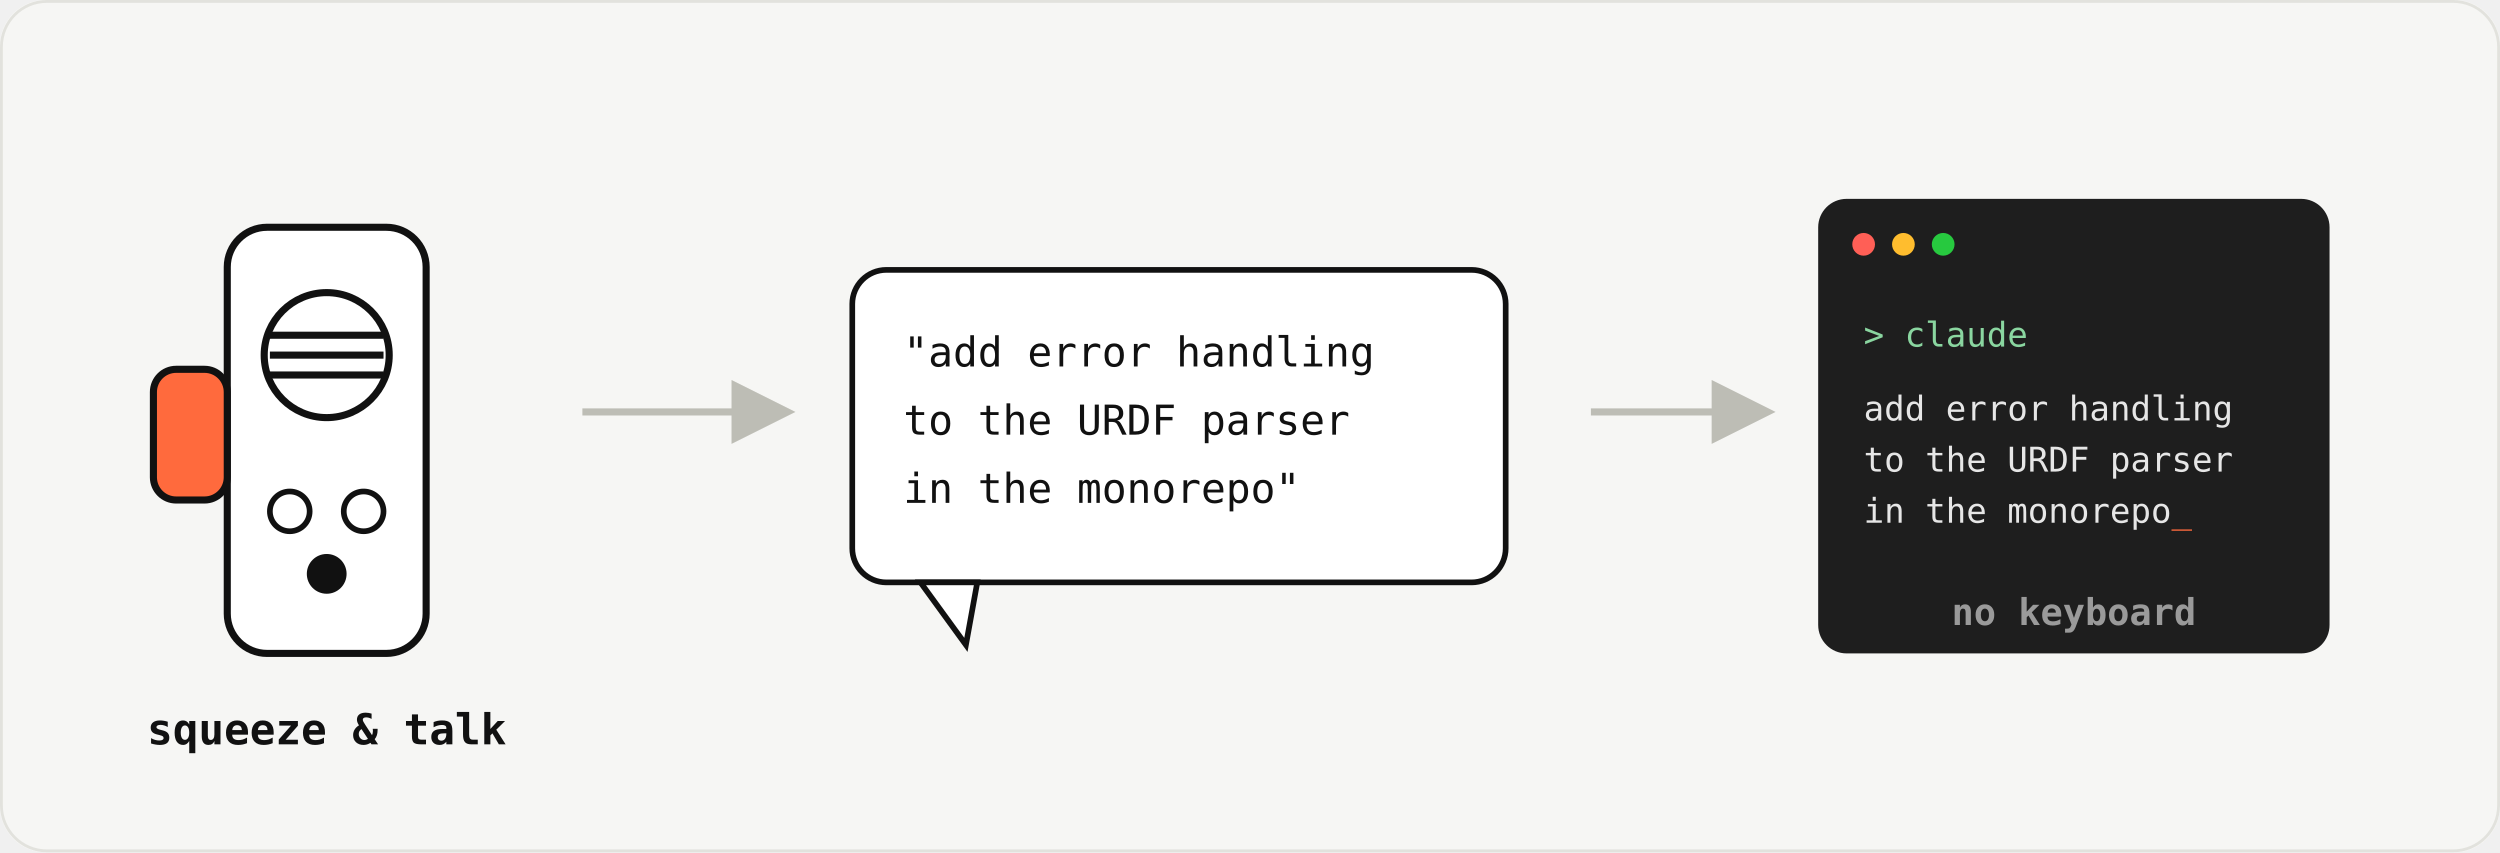
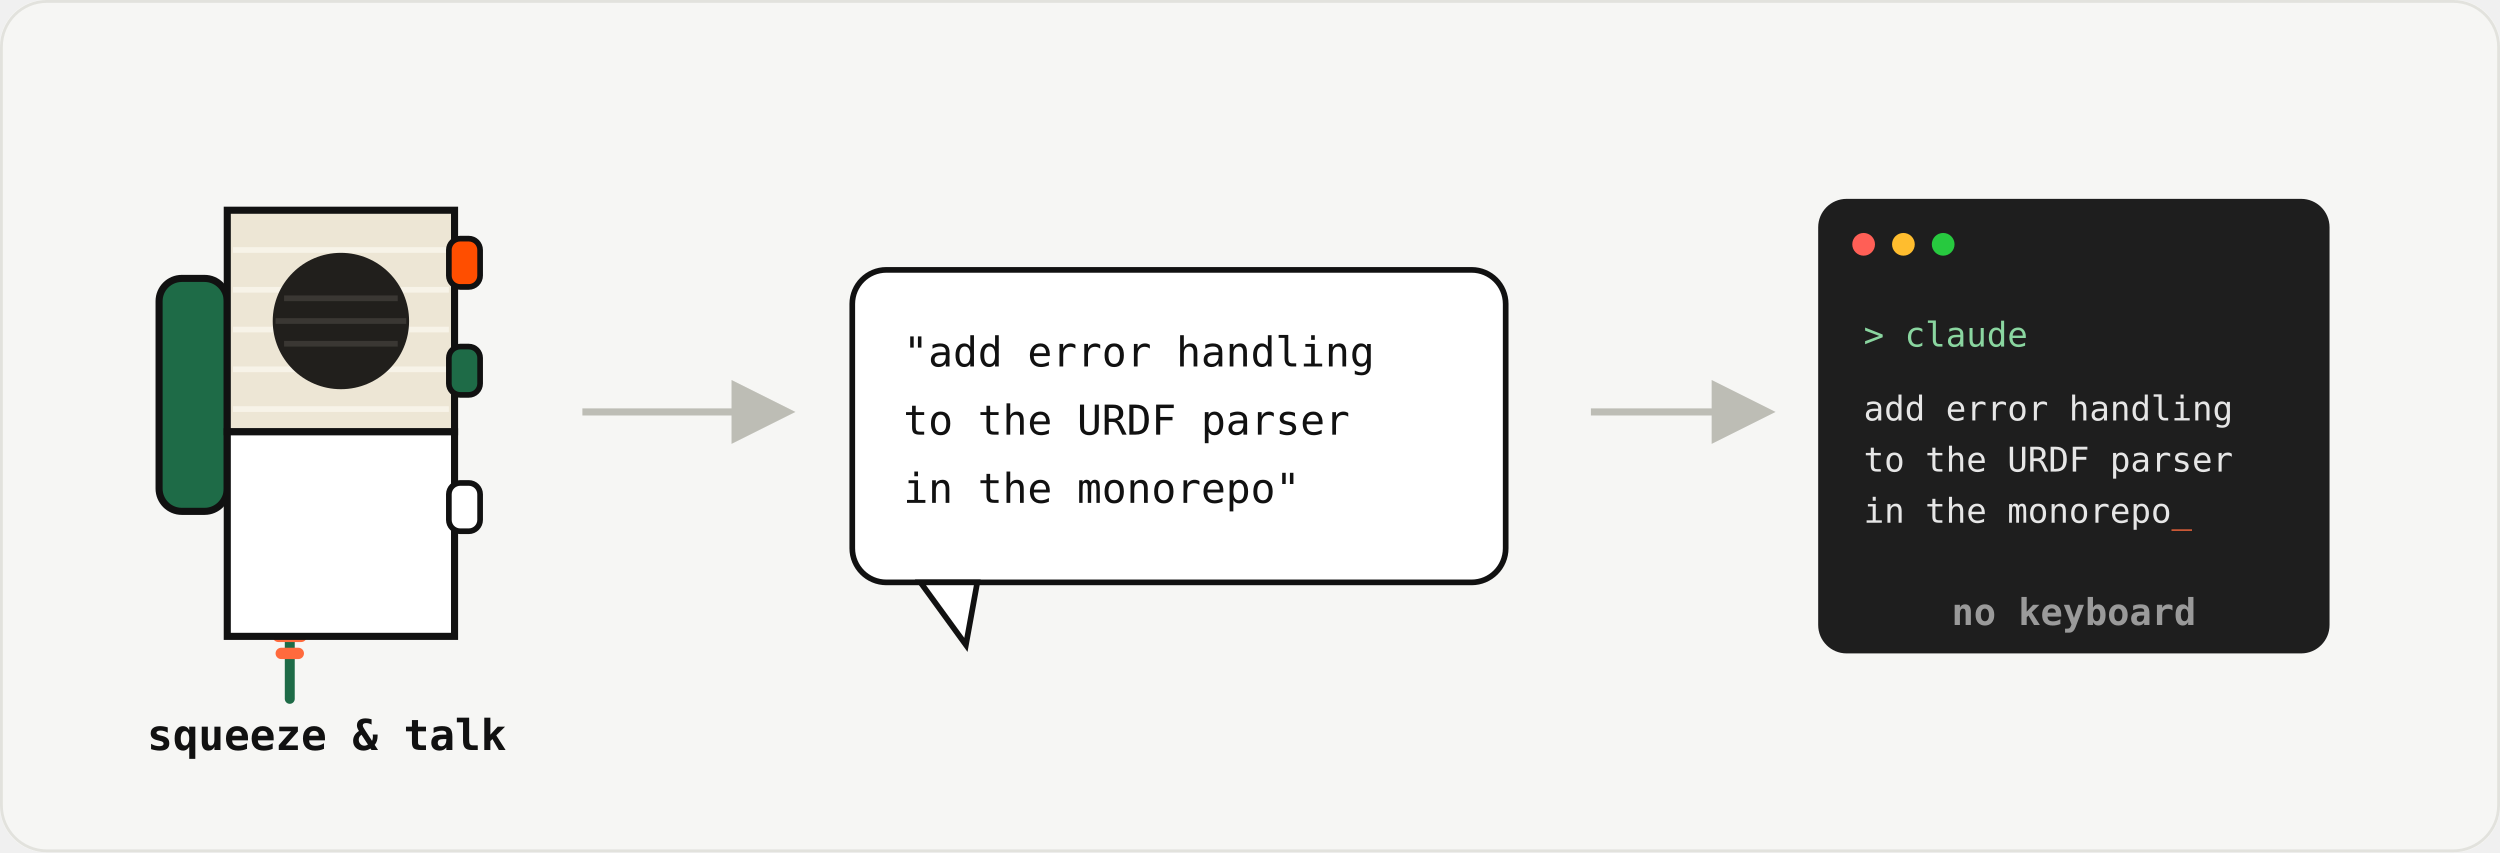
<svg xmlns="http://www.w3.org/2000/svg" viewBox="0 0 880 300" font-family="ui-monospace, SFMono-Regular, Menlo, monospace">
  <rect width="880" height="300" rx="16" fill="#f6f6f4" />
  <rect x="0.5" y="0.5" width="879" height="299" rx="16" fill="none" stroke="#e2e2dd" />
-   <g transform="translate(60,70)">
-     <rect x="20" y="10" width="70" height="150" rx="14" fill="#fff" stroke="#111" stroke-width="2.5" />
-     <circle cx="55" cy="55" r="22" fill="none" stroke="#111" stroke-width="2.5" />
-     <line x1="35" y1="48" x2="75" y2="48" stroke="#111" stroke-width="2.5" />
-     <line x1="35" y1="55" x2="75" y2="55" stroke="#111" stroke-width="2.5" />
-     <line x1="35" y1="62" x2="75" y2="62" stroke="#111" stroke-width="2.5" />
-     <circle cx="42" cy="110" r="7" fill="#fff" stroke="#111" stroke-width="2" />
-     <circle cx="68" cy="110" r="7" fill="none" stroke="#111" stroke-width="2" />
-     <circle cx="55" cy="132" r="7" fill="#111" />
-     <rect x="-6" y="60" width="26" height="46" rx="8" fill="#ff6a3d" stroke="#111" stroke-width="2.5" />
-     <text x="55" y="192" text-anchor="middle" font-size="15" fill="#111" font-weight="700">squeeze &amp; talk</text>
+   <g transform="translate(60,64)">
+     <rect x="-4" y="34" width="24" height="82" rx="8" fill="#1E6B47" stroke="#111" stroke-width="2.5" />
+     <path d="M 42 160 C 42 168 42 174 42 182" fill="none" stroke="#1E6B47" stroke-width="3.5" stroke-linecap="round" />
+     <g fill="#ff6a3d">
+       <rect x="36" y="158" width="12" height="4" rx="2" />
+       <rect x="37" y="164" width="10" height="4" rx="2" />
+     </g>
+     <rect x="20" y="10" width="80" height="78" fill="#EDE6D5" stroke="#111" stroke-width="2.5" />
+     <g stroke="#F7F3E8" stroke-width="2">
+       <line x1="22" y1="24" x2="98" y2="24" />
+       <line x1="22" y1="38" x2="98" y2="38" />
+       <line x1="22" y1="52" x2="98" y2="52" />
+       <line x1="22" y1="66" x2="98" y2="66" />
+       <line x1="22" y1="80" x2="98" y2="80" />
+     </g>
+     <circle cx="60" cy="49" r="24" fill="#211F1C" />
+     <g stroke="#3A3733" stroke-width="2">
+       <line x1="40" y1="41" x2="80" y2="41" />
+       <line x1="37" y1="49" x2="83" y2="49" />
+       <line x1="40" y1="57" x2="80" y2="57" />
+     </g>
+     <rect x="20" y="88" width="80" height="72" fill="#fff" stroke="#111" stroke-width="2.5" />
+     <rect x="98" y="20" width="11" height="17" rx="4" fill="#FF4E00" stroke="#111" stroke-width="2" />
+     <rect x="98" y="58" width="11" height="17" rx="4" fill="#1E6B47" stroke="#111" stroke-width="2" />
+     <rect x="98" y="106" width="11" height="17" rx="4" fill="#fff" stroke="#111" stroke-width="2" />
+     <text x="55" y="200" text-anchor="middle" font-size="15" fill="#111" font-weight="700">squeeze &amp; talk</text>
  </g>
  <g stroke="#bdbdb5" stroke-width="2.5" fill="none">
    <path d="M205 145 h70" marker-end="url(#a)" />
  </g>
  <g transform="translate(300,95)">
    <rect x="0" y="0" width="230" height="110" rx="12" fill="#fff" stroke="#111" stroke-width="2" />
    <path d="M24 110 l16 22 l4 -22 z" fill="#fff" stroke="#111" stroke-width="2" />
    <text x="18" y="34" font-size="14.5" fill="#111">"add error handling</text>
    <text x="18" y="58" font-size="14.5" fill="#111"> to the URDF parser</text>
    <text x="18" y="82" font-size="14.5" fill="#111"> in the monorepo"</text>
  </g>
  <g stroke="#bdbdb5" stroke-width="2.5" fill="none">
    <path d="M560 145 h60" marker-end="url(#a)" />
  </g>
  <g transform="translate(640,70)">
    <rect x="0" y="0" width="180" height="160" rx="10" fill="#1e1e1e" />
    <circle cx="16" cy="16" r="4" fill="#ff5f56" />
    <circle cx="30" cy="16" r="4" fill="#ffbd2e" />
    <circle cx="44" cy="16" r="4" fill="#27c93f" />
    <text x="16" y="52" font-size="12" fill="#8ad6a0">&gt; claude</text>
    <text x="16" y="78" font-size="12" fill="#e6e6e6">add error handling</text>
    <text x="16" y="96" font-size="12" fill="#e6e6e6">to the URDF parser</text>
    <text x="16" y="114" font-size="12" fill="#e6e6e6">in the monorepo<tspan fill="#ff6a3d">_</tspan>
    </text>
    <text x="90" y="150" text-anchor="middle" font-size="13" fill="#9a9a9a" font-weight="700">no keyboard</text>
  </g>
  <defs>
    <marker id="a" markerWidth="9" markerHeight="9" refX="7" refY="4.5" orient="auto">
      <path d="M0 0 L9 4.5 L0 9 z" fill="#bdbdb5" />
    </marker>
  </defs>
</svg>
